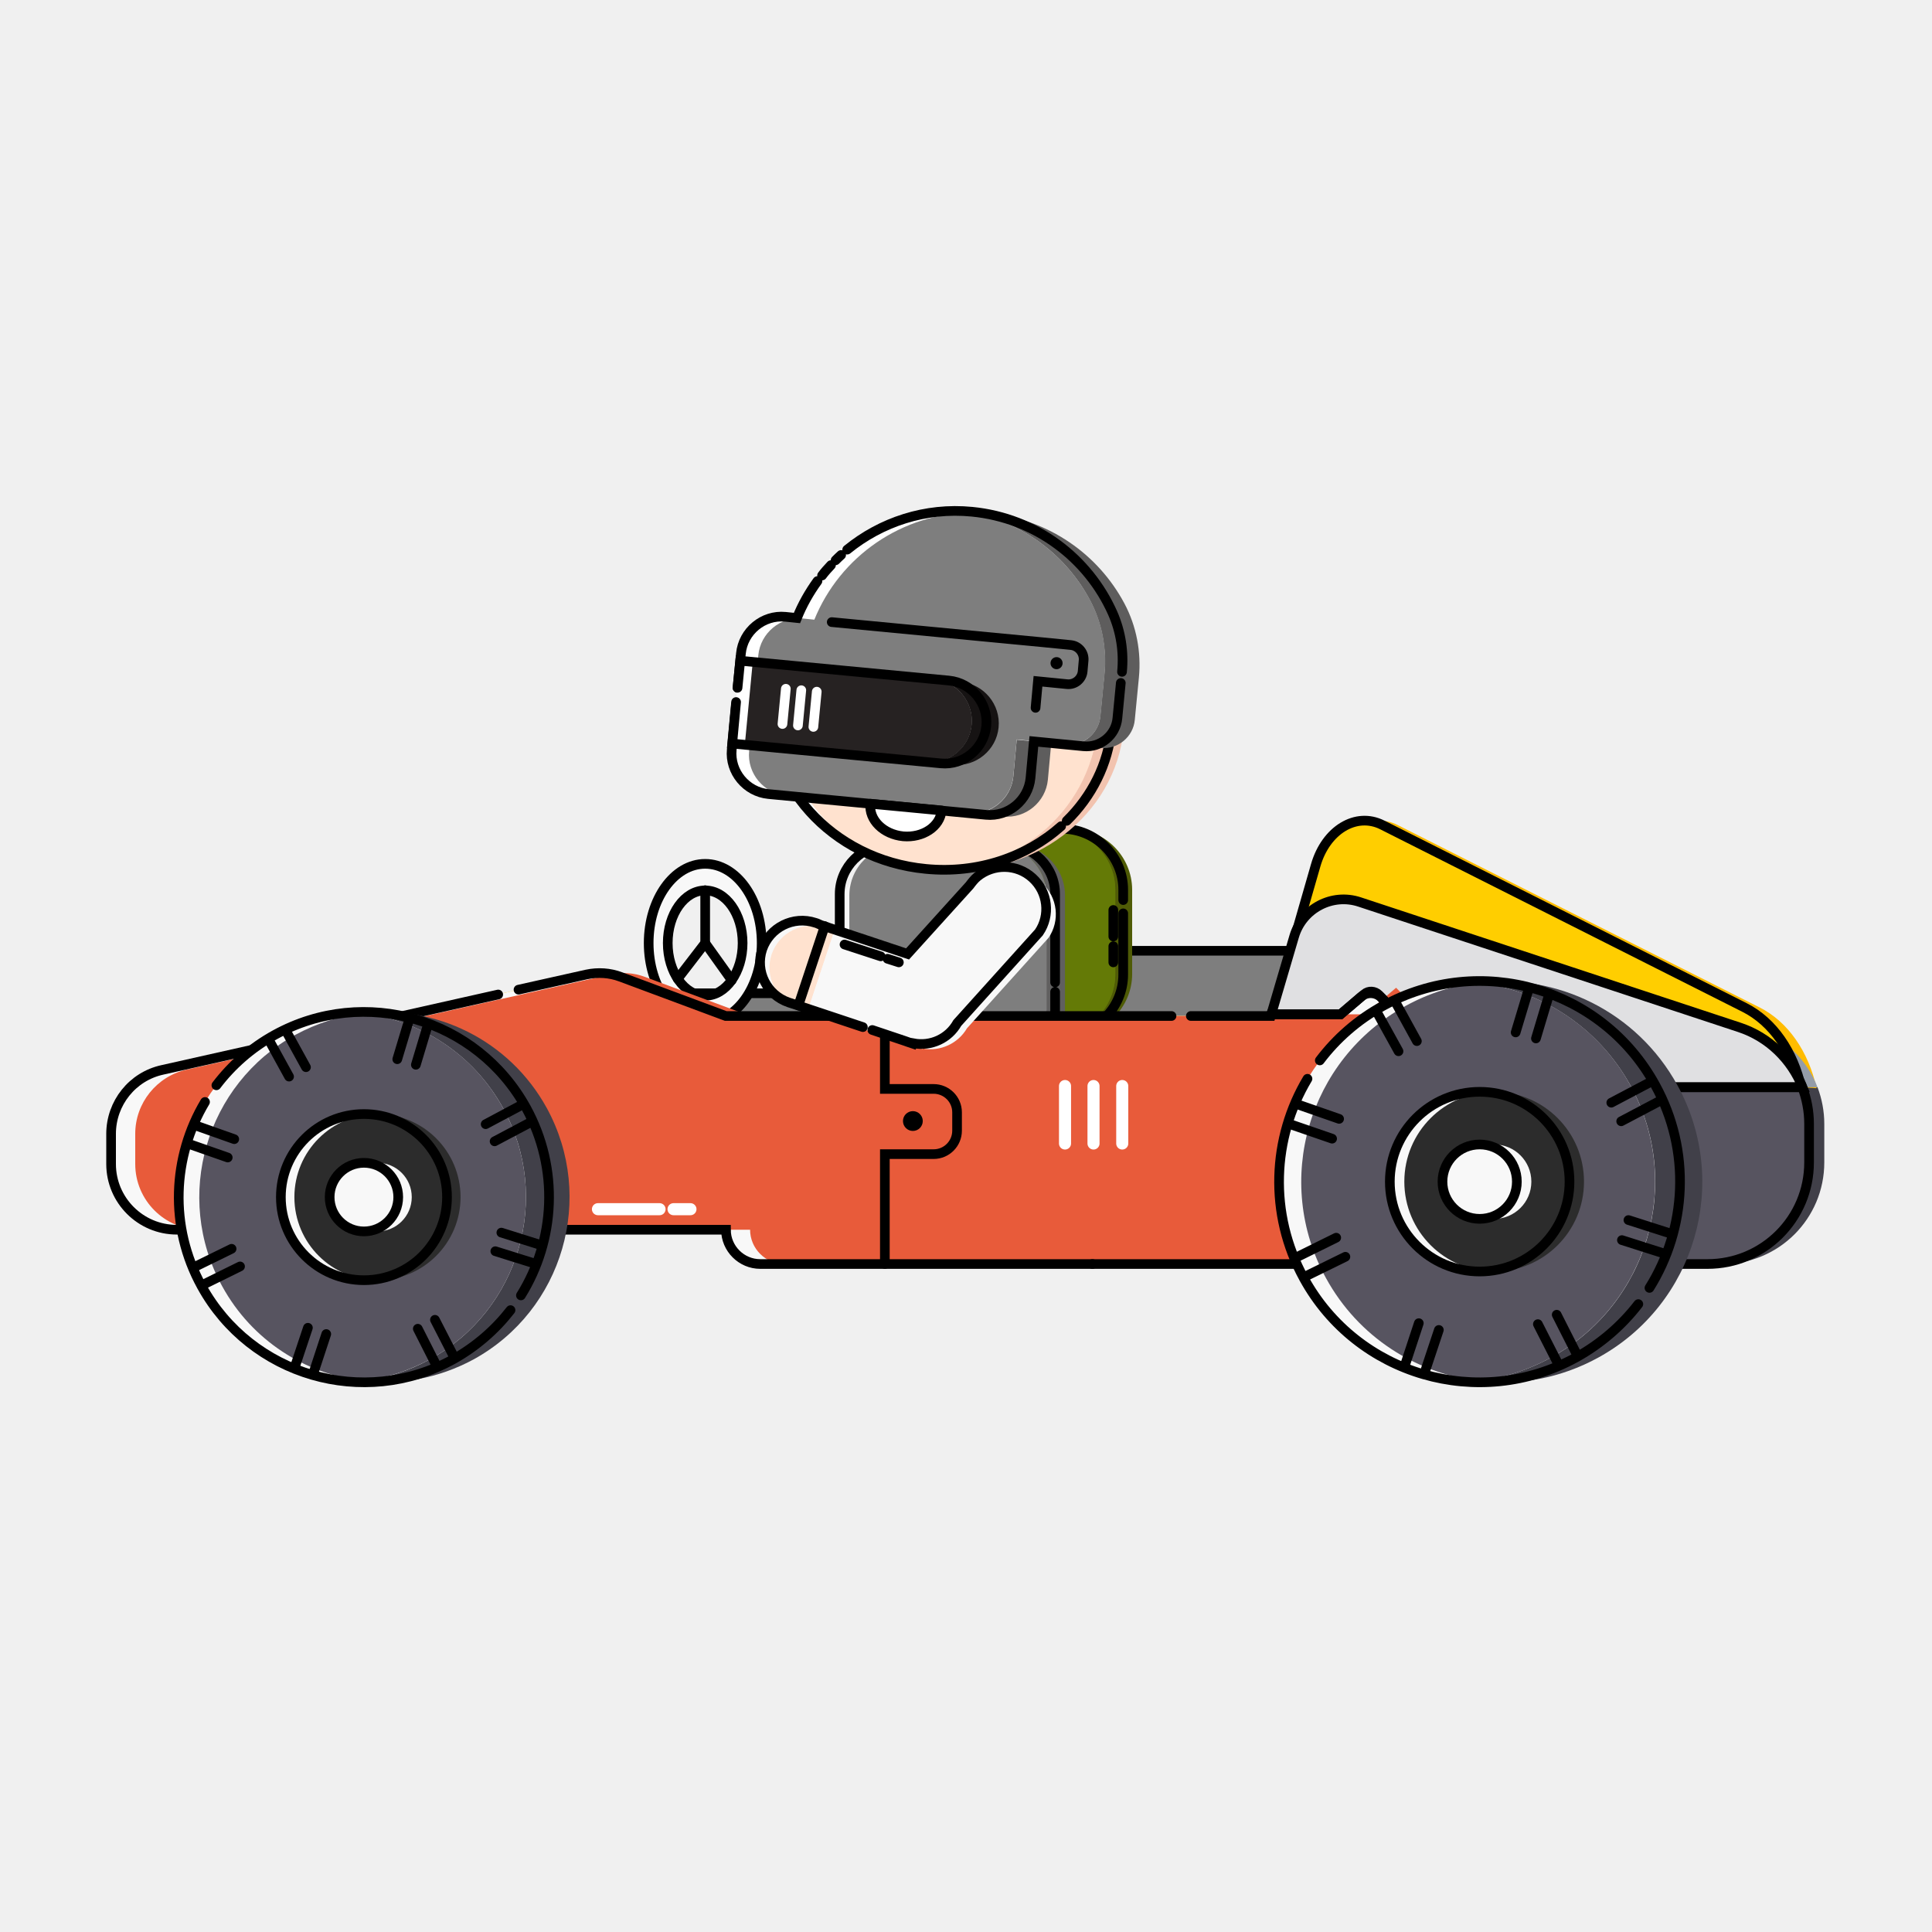
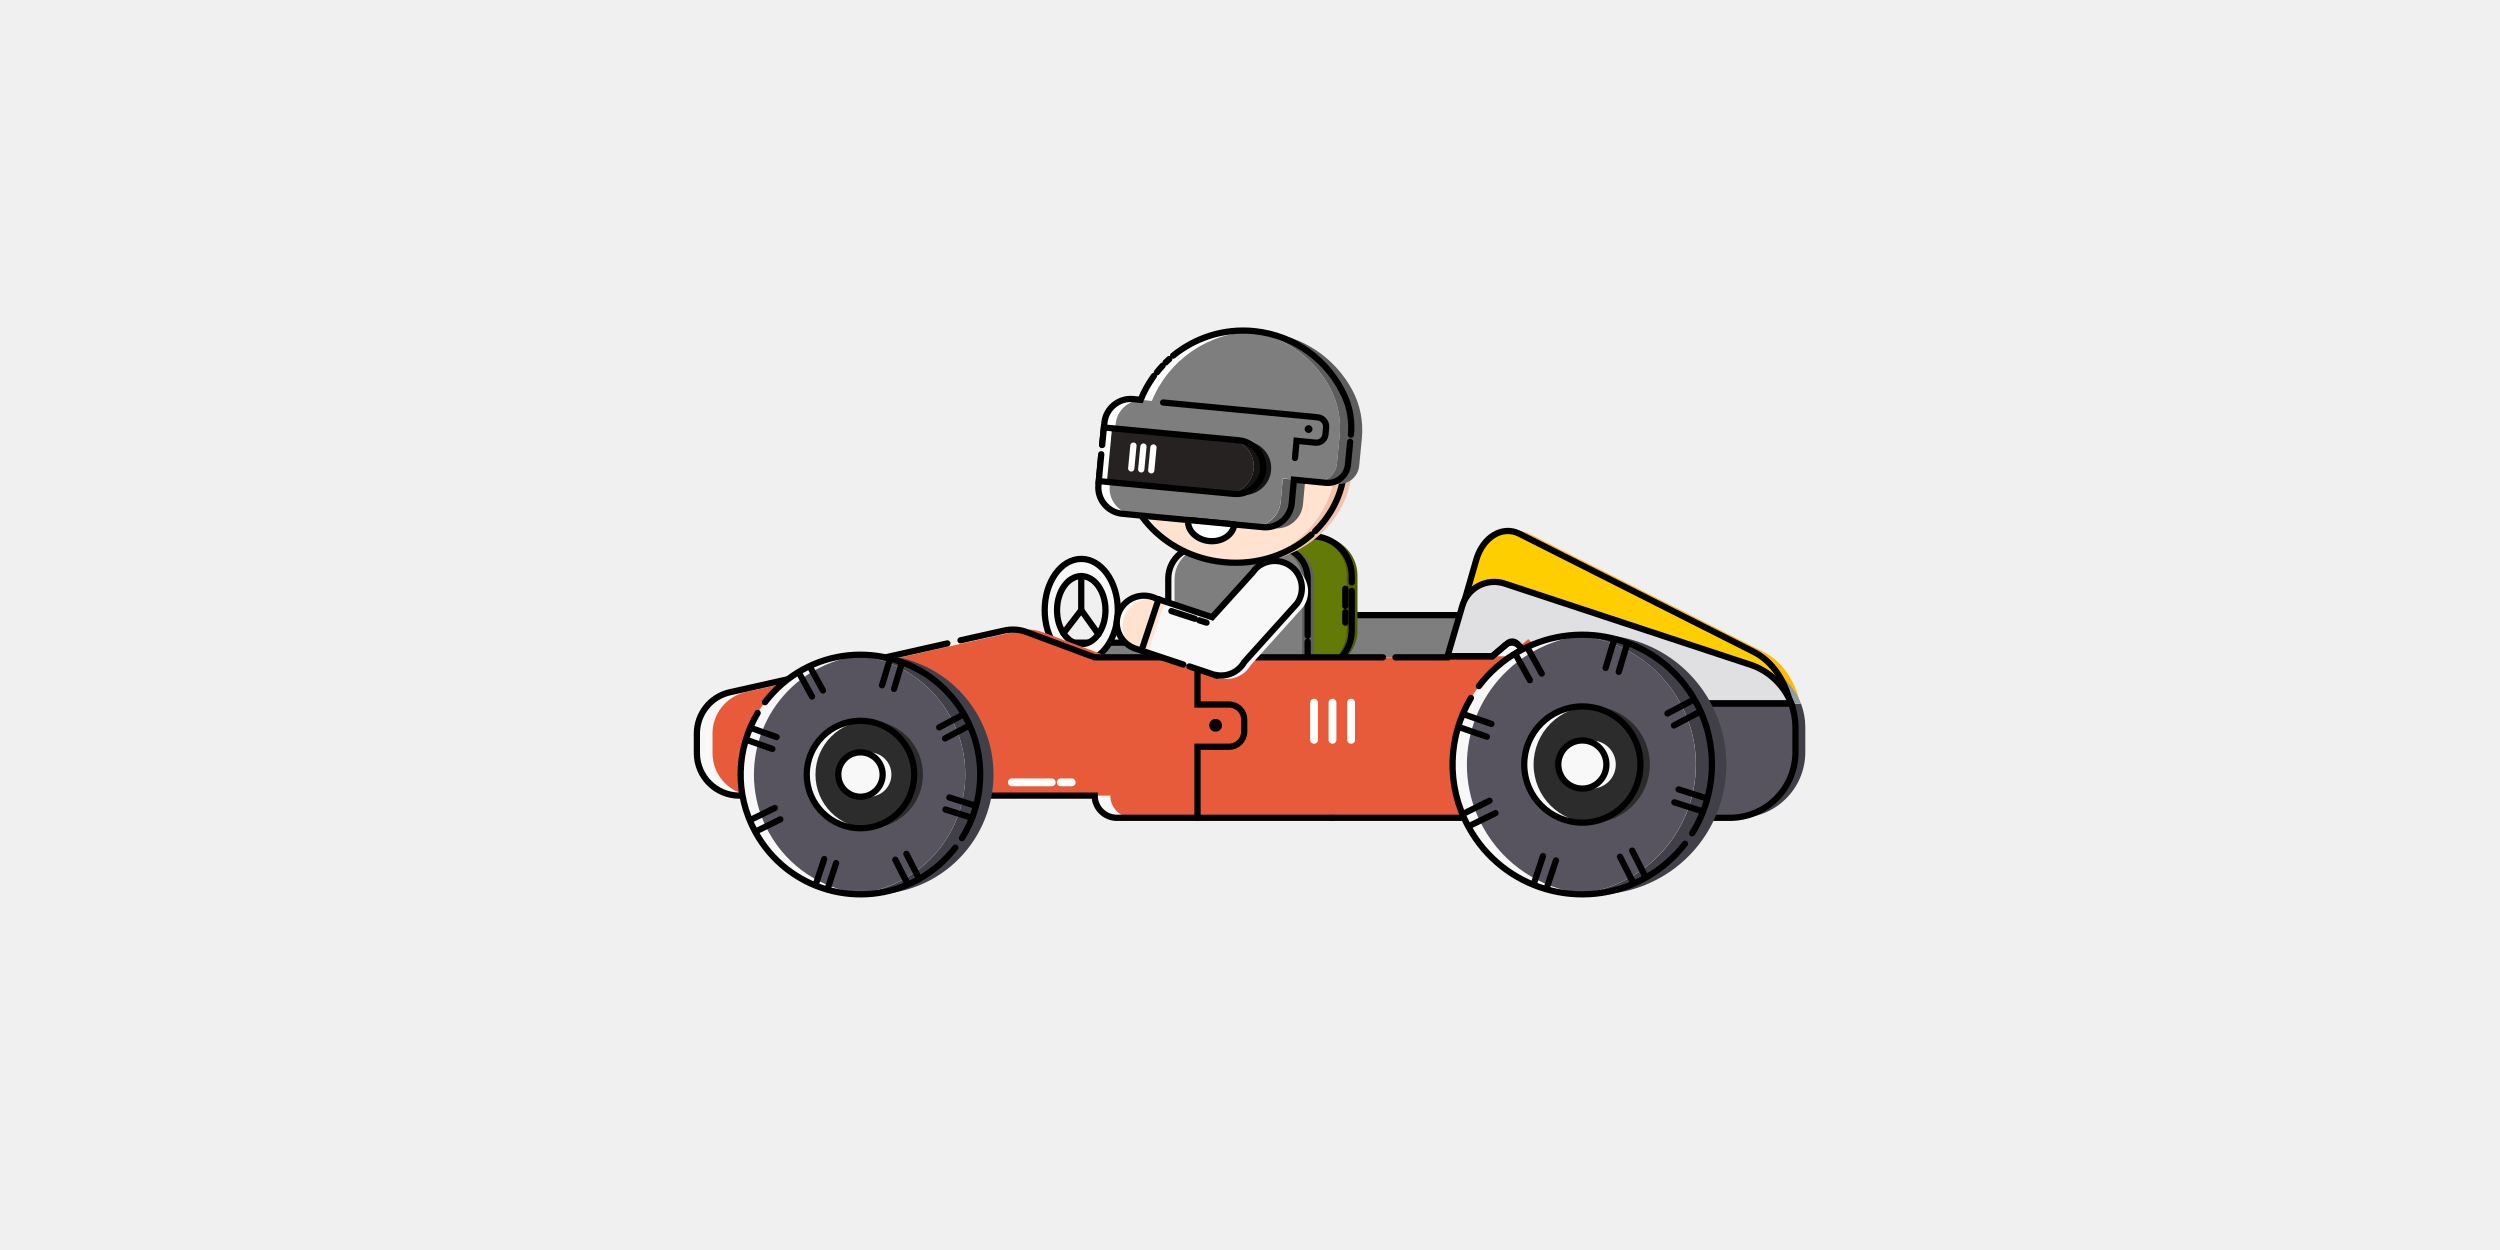
- <svg xmlns="http://www.w3.org/2000/svg" version="1.1" id="图层_1" x="0px" y="0px" viewBox="0 0 800 800" style="enable-background:new 0 0 800 800;" xml:space="preserve">
+ <svg xmlns="http://www.w3.org/2000/svg" width="100" height="50" version="1.1" id="图层_1" x="0px" y="0px" viewBox="0 0 800 800" style="enable-background:new 0 0 800 800;" xml:space="preserve">
  <style type="text/css">
	.st0{fill:#414049;}
	.st1{fill:#FFBC00;}
	.st2{fill:#949CA8;}
	.st3{fill:#7E7E7E;}
	.st4{fill:none;stroke:#000000;stroke-width:4;stroke-linecap:round;stroke-linejoin:round;stroke-miterlimit:10;}
	.st5{fill:#F8F8F8;}
	.st6{fill:#647A06;}
	.st7{fill:#4F5B06;}
	.st8{fill:none;stroke:#000000;stroke-width:4;stroke-linecap:round;stroke-miterlimit:10;}
	.st9{fill:#605F5F;}
	.st10{fill:#FFCE00;}
	.st11{fill:#575460;}
	.st12{fill:#E0E0E2;}
	.st13{fill:#E85B3A;}
	.st14{fill:#FFFFFF;}
	.st15{fill:#F2C3AF;}
	.st16{fill:#FFE2CF;}
	.st17{fill:#5E5D5D;}
	.st18{fill:#161313;}
	.st19{fill:#262222;}
	.st20{fill:#FFFFFF;stroke:#000000;stroke-width:4;stroke-linecap:round;stroke-linejoin:round;stroke-miterlimit:10;}
	.st21{fill:none;stroke:#FFFFFF;stroke-width:4;stroke-linecap:round;stroke-miterlimit:10;}
	.st22{fill:#2C2C2C;}
	.st23{fill:none;stroke:#FFFFFF;stroke-width:5;stroke-linecap:round;stroke-linejoin:round;stroke-miterlimit:10;}
</style>
  <path class="st0" d="M752.6,450.2H614.7v73.2h98.6c23.3,0,42.1-18.8,42.1-42.1v-15.9C755.4,460.1,754.4,455,752.6,450.2z" />
  <path class="st1" d="M728.7,417.2l-150-75.6c-10.9-5.5-23.4,2.1-27.6,16.7l-11.8,41l28.1,1.6l13.5-13.4l36.1,55.2l0.3,0l134.9,7.9  C748.9,435.5,740.4,423.1,728.7,417.2z" />
  <path class="st2" d="M726.5,425.4l-157.2-51.9c-11.4-3.8-23.7,2.7-27.1,14.2l-9.5,32.3h28.7l12.9-11l40.1,41.2h0.3h137.9  C748.2,438.7,738.7,429.4,726.5,425.4z" />
  <polygon class="st3" points="266.7,411.3 418.2,411.3 433.1,393.7 539.6,393.7 536.7,431.9 281.8,439 " />
  <polygon class="st4" points="266.7,411.3 418.2,411.3 433.1,393.7 539.6,393.7 536.7,431.9 281.8,439 " />
  <g>
    <path class="st5" d="M292,357.6c-12.9,0-23.4,14.7-23.4,32.8c0,18.1,10.5,32.8,23.4,32.8c12.9,0,23.4-14.7,23.4-32.8   C315.3,372.3,304.9,357.6,292,357.6z M292,412.3c-8.6,0-15.5-9.8-15.5-21.8c0-12.1,7-21.8,15.5-21.8c8.6,0,15.5,9.8,15.5,21.8   C307.5,402.5,300.5,412.3,292,412.3z" />
    <polyline class="st4" points="292,368.6 292,390.5 280.6,405.3  " />
    <line class="st4" x1="303" y1="405.9" x2="292" y2="390.5" />
    <ellipse class="st4" cx="292" cy="390.5" rx="23.4" ry="32.8" />
    <ellipse class="st4" cx="292" cy="390.5" rx="15.5" ry="21.8" />
  </g>
  <g>
    <path class="st6" d="M439.9,428.7L439.9,428.7c-13.9,0-25.3-11.4-25.3-25.3v-35c0-13.9,11.4-25.3,25.3-25.3h0   c13.9,0,25.3,11.4,25.3,25.3v35C465.1,417.4,453.7,428.7,439.9,428.7z" />
    <path class="st7" d="M443.5,343.2L443.5,343.2c-1.2,0-2.3,0.1-3.5,0.2c12.3,1.7,21.8,12.3,21.8,25v35c0,12.7-9.5,23.3-21.8,25   c1.1,0.2,2.3,0.2,3.5,0.2h0c13.9,0,25.3-11.4,25.3-25.3v-35C468.7,354.5,457.4,343.2,443.5,343.2z" />
    <path class="st6" d="M461.8,403.5v-35c0-12.7-9.5-23.3-21.8-25c-12.3,1.7-21.8,12.3-21.8,25v35c0,12.7,9.5,23.3,21.8,25   C452.3,426.8,461.8,416.2,461.8,403.5z" />
    <path class="st8" d="M465.1,378.2v25.3c0,13.9-11.4,25.3-25.3,25.3h0c-13.9,0-25.3-11.4-25.3-25.3v-35c0-13.9,11.4-25.3,25.3-25.3   h0c13.9,0,25.3,11.4,25.3,25.3v4.2" />
    <line class="st8" x1="461" y1="376.8" x2="461" y2="387.8" />
    <line class="st8" x1="461" y1="391.8" x2="461" y2="398.5" />
  </g>
  <path class="st5" d="M404.9,439h-25.3c-17.6,0-32-14.4-32-32v-25.3c0-17.6,14.4-32,32-32h25.3c17.6,0,32,14.4,32,32v25.3  C436.9,424.6,422.5,439,404.9,439z" />
  <path class="st9" d="M420,349.8h-7.7c11.5,0,21,9.4,21,21v47.3c0,11.5-9.4,21-21,21h7.7c11.5,0,21-9.4,21-21v-47.3  C441,359.2,431.6,349.8,420,349.8z" />
  <path class="st3" d="M433.3,418.1v-47.3c0-11.5-9.4-21-21-21h-39.6c-11.5,0-21,9.4-21,21v47.3c0,11.5,9.4,21,21,21h39.6  C423.9,439,433.3,429.6,433.3,418.1z" />
  <path class="st4" d="M436.9,410.7v7.9c0,11.2-9.2,20.4-20.4,20.4h-48.4c-11.2,0-20.4-9.2-20.4-20.4v-48.4c0-11.2,9.2-20.4,20.4-20.4  h48.4c11.2,0,20.4,9.2,20.4,20.4v36.6" />
  <path class="st3" d="M722.4,417.2l-150-75.6c-10.9-5.5-23.4,2.1-27.6,16.7l-11.8,41l28.1,1.6l13.5-13.4l36.1,55.2l0.3,0l134.9,7.9  C742.6,435.5,734.1,423.1,722.4,417.2z" />
  <path class="st10" d="M722.4,417.2l-150-75.6c-10.9-5.5-23.4,2.1-27.6,16.7l-11.8,41l28.1,1.6l13.5-13.4l36.1,55.2l0.3,0l134.9,7.9  C742.6,435.5,734.1,423.1,722.4,417.2z" />
  <path class="st8" d="M722.4,417.2l-150-75.6c-10.9-5.5-23.4,2.1-27.6,16.7l-11.8,41l28.1,1.6l10.3-10.2c1.8-1.8,4.3-1.5,5.7,0.7  l33.6,51.3l0.3,0l134.9,7.9C742.6,435.5,734.1,423.1,722.4,417.2z" />
  <path class="st3" d="M720.2,425.4L563,373.5c-11.4-3.8-23.7,2.7-27.1,14.2l-9.5,32.3h28.7l12.9-11l40.1,41.2h0.3h137.9  C741.8,438.7,732.4,429.4,720.2,425.4z" />
  <path class="st10" d="M608.1,450.2L568,409l-12.9,11h-28.7l-0.2,0.7H300.5L257,404.5c-4.5-1.7-9.4-2-14.1-1L67.2,442.9  C54.8,445.7,46,456.8,46,469.5V482c0,15,12.2,27.2,27.2,27.2h176.9h50.5c0,7.8,6.4,14.2,14.2,14.2h181.2h112.5v-73.2H608.1z" />
  <path class="st11" d="M746.3,450.2H608.4v73.2H707c23.3,0,42.1-18.8,42.1-42.1v-15.9C749.1,460.1,748.1,455,746.3,450.2z" />
  <path class="st12" d="M720.2,425.4L563,373.5c-11.4-3.8-23.7,2.7-27.1,14.2l-9.5,32.3h28.7l12.9-11l40.1,41.2h0.3h137.9  C741.8,438.7,732.4,429.4,720.2,425.4z" />
  <path class="st5" d="M608.1,450.2L568,409l-12.9,11h-28.7l-0.2,0.7H300.5L257,404.5c-4.5-1.7-9.4-2-14.1-1L67.2,442.9  C54.8,445.7,46,456.8,46,469.5V482c0,15,12.2,27.2,27.2,27.2h176.9h50.5c0,7.8,6.4,14.2,14.2,14.2h181.2h112.5v-73.2H608.1z" />
  <path class="st11" d="M746.3,450.2H608.4v73.2H707c23.3,0,42.1-18.8,42.1-42.1v-15.9C749.1,460.1,748.1,455,746.3,450.2z" />
  <path class="st13" d="M618.2,450.2L578.1,409l-12.9,11h-28.7l-0.2,0.7H310.6l-43.6-16.2c-4.5-1.7-9.4-2-14.1-1L77.3,442.9  c-12.4,2.8-21.3,13.8-21.3,26.6V482c0,15,12.2,27.2,27.2,27.2h176.9h50.5c0,7.8,6.4,14.2,14.2,14.2H506h112.5v-73.2H618.2z" />
  <path class="st8" d="M720.2,425.4L563,373.5c-11.4-3.8-23.7,2.7-27.1,14.2l-9.5,32.3h28.7l9.9-8.4c1.7-1.5,4.3-1.3,5.9,0.3  l37.3,38.3h0.3h137.9C741.8,438.7,732.4,429.4,720.2,425.4z" />
  <path class="st8" d="M485.1,420.7H300.5L257,404.5c-4.5-1.7-9.4-2-14.1-1l-28.2,6.3" />
  <path class="st8" d="M485.1,420.7" />
  <path class="st8" d="M452.3,523.4h43.6h112.5v-73.2h-0.3l-36-37c-2.3-2.4-6.1-2.6-8.6-0.4l-8.4,7.2h-28.7l-0.2,0.7h-33.1" />
  <path class="st8" d="M206.3,411.8l-139,31.2C54.8,445.7,46,456.8,46,469.5V482c0,15,12.2,27.2,27.2,27.2h176.9h50.5  c0,7.8,6.4,14.2,14.2,14.2h137.6" />
  <path class="st8" d="M746.3,450.2H608.4v73.2H707c23.3,0,42.1-18.8,42.1-42.1v-15.9C749.1,460.1,748.1,455,746.3,450.2z" />
  <g>
    <g>
      <ellipse transform="matrix(9.506347e-02 -0.9955 0.9955 9.506347e-02 59.2474 654.6138)" class="st14" cx="389.7" cy="294.7" rx="65.4" ry="71" />
      <path class="st15" d="M400.8,230.1c-1.8-0.2-3.6-0.3-5.4-0.3c36.3,6,62.4,36.8,59.1,71.1c-3.3,34.3-34.7,59.6-71.5,58.6    c1.8,0.3,3.6,0.5,5.4,0.7c39.1,3.7,73.5-22.4,76.9-58.3S439.9,233.9,400.8,230.1z" />
      <ellipse transform="matrix(9.507215e-02 -0.9955 0.9955 9.507215e-02 58.8784 654.1221)" class="st16" cx="389.2" cy="294.7" rx="65.2" ry="65.6" />
      <path class="st8" d="M439.4,342.1c-14.3,12.7-34.4,19.8-56,17.7c-39.1-3.7-67.9-35.9-64.5-71.8c3.4-35.9,37.9-62,76.9-58.3    s67.9,35.9,64.5,71.8c-1.4,15-8.3,28.3-18.6,38.4" />
      <path class="st14" d="M402.5,211.9c-32-3.1-61.1,15.6-72.6,44l-4.8-0.5c-9.2-0.9-17.5,6-18.4,15.2l-3.8,39.7    c-0.9,9.2,6,17.5,15.2,18.4l90.1,8.6c9.2,0.9,17.5-6,18.4-15.2l1.4-15.2l20.5,2c7.1,0.7,13.5-4.6,14.1-11.7l1.7-17.5    c1-10.6-1-21.3-6-30.6C447.6,228.9,427.1,214.3,402.5,211.9z" />
      <path class="st17" d="M465.6,249.9c-10.8-20.3-31.3-34.9-55.9-37.3c-2.4-0.2-4.8-0.3-7.2-0.3c21.4,4.2,39.1,17.9,48.8,36.2    c5,9.4,7,20.1,6,30.6l-1.7,17.5c-0.7,7.1-7,12.4-14.1,11.7l14.3,1.4c7.1,0.7,13.5-4.6,14.1-11.7l1.7-17.5    C472.6,270,470.6,259.3,465.6,249.9z" />
      <path class="st17" d="M419.6,321.5c-0.9,9.2-9.2,16.1-18.4,15.2l14.3,1.4c9.2,0.9,17.5-6,18.4-15.2l1.4-15.2l-14.3-1.4    L419.6,321.5z" />
      <path class="st3" d="M455.7,296.6l1.7-17.5c1-10.6-1-21.3-6-30.6c-9.8-18.3-27.4-32-48.8-36.2c-29.1,0.1-54.8,18.1-65.4,44.3    l-4.8-0.5c-9.2-0.9-17.5,6-18.4,15.2l-3.8,39.7c-0.9,9.2,6,17.5,15.2,18.4l75.8,7.2c9.2,0.9,17.5-6,18.4-15.2l1.4-15.2l14.3,1.4    l6.2,0.6C448.6,309,455,303.7,455.7,296.6z" />
      <path class="st8" d="M338.5,240.6c-3.4,4.7-6.3,9.8-8.5,15.3l-4.8-0.5c-9.2-0.9-17.5,6-18.4,15.2l-1.4,14.2" />
      <path class="st8" d="M344.1,234c-1.3,1.4-2.6,2.8-3.7,4.3" />
      <path class="st8" d="M348.3,229.8c-0.8,0.7-1.5,1.4-2.3,2.2" />
      <path class="st8" d="M464.6,278.2c0.8-8.3-0.5-16.7-3.9-24.4c-10.1-22.6-31.7-39.3-58.2-41.9c-19.4-1.9-37.7,4.3-51.7,15.7" />
      <path class="st8" d="M304.8,291.5l-1.8,18.9c-0.9,9.2,6,17.5,15.2,18.4l90.1,8.6c9.2,0.9,17.5-6,18.4-15.2l1.4-15.2l20.5,2    c7.1,0.7,13.5-4.6,14.1-11.7l1.4-14.5" />
      <path class="st14" d="M394.2,316.7l-91-8.7l3.3-34.4l91,8.7c6.9,0.7,12,6.9,11.4,13.8l-0.9,9.2    C407.3,312.2,401.1,317.3,394.2,316.7z" />
      <path class="st18" d="M398,282.4l-11.2-1.1c9.4,0.9,16.4,9.4,15.5,18.8v0c-0.9,9.4-9.4,16.4-18.8,15.5l11.2,1.1    c9.4,0.9,17.9-6.1,18.8-15.5v0C414.4,291.7,407.4,283.3,398,282.4z" />
      <path class="st19" d="M402.4,300.1L402.4,300.1c0.9-9.4-6.1-17.9-15.5-18.8l-75.2-7.2l-3.3,34.4l75.2,7.2    C393,316.6,401.5,309.6,402.4,300.1z" />
      <path class="st8" d="M305.6,283.3" />
      <path class="st8" d="M305.4,284.8l1.1-11.2l86.4,8.2c9.4,0.9,16.4,9.4,15.5,18.8v0c-0.9,9.4-9.4,16.4-18.8,15.5l-86.4-8.2    l1.6-17.2" />
      <path class="st8" d="M428.8,293.1l1-11l12.1,1.2c3.2,0.3,6.1-2.1,6.4-5.3l0.4-4.5c0.3-3.2-2.1-6.1-5.3-6.4l-12.1-1.2l-86.9-8.3" />
      <path class="st20" d="M389.9,335.6c-0.6,6.7-7.8,11.4-15.9,10.7c-8.2-0.8-14.3-6.8-13.6-13.5L389.9,335.6z" />
      <circle cx="437.5" cy="274.6" r="2.5" />
    </g>
    <line class="st21" x1="325.4" y1="285.2" x2="324" y2="299.8" />
    <line class="st21" x1="331.8" y1="285.8" x2="330.4" y2="300.4" />
    <line class="st21" x1="338.2" y1="286.4" x2="336.8" y2="301" />
  </g>
  <g>
    <circle class="st5" cx="150.7" cy="495.7" r="76.7" />
    <path class="st0" d="M226.4,458.8c-15.5-28.2-46.1-42.8-76.3-39.2c23.7,2.8,45.8,16.7,58.2,39.2c20.4,37.1,6.8,83.7-30.3,104.1   c-8.9,4.9-18.3,7.8-27.8,8.9c15.3,1.8,31.3-1,45.9-8.9C233.2,542.5,246.7,495.9,226.4,458.8z" />
    <path class="st11" d="M208.3,458.8c-12.4-22.6-34.5-36.4-58.2-39.2c-9.5,1.1-18.9,4.1-27.8,8.9c-37.1,20.4-50.7,67-30.3,104.1   c12.4,22.6,34.5,36.4,58.2,39.2c9.5-1.1,18.9-4.1,27.8-8.9C215.1,542.5,228.7,495.9,208.3,458.8z" />
    <path class="st8" d="M211.4,542.5c-6.3,8.1-14.3,15.1-23.8,20.4c-37.1,20.4-83.7,6.8-104.1-30.3c-13.6-24.7-12.1-53.7,1.4-76.3" />
    <path class="st8" d="M89.6,449.4c6.3-8.3,14.4-15.5,24.2-20.9c37.1-20.4,83.7-6.8,104.1,30.3c13.8,25.2,12,54.8-2.2,77.6" />
    <circle class="st5" cx="150.7" cy="495.7" r="34.4" />
    <circle class="st5" cx="150.7" cy="495.7" r="14.2" />
    <circle class="st22" cx="156.3" cy="495.7" r="34.4" />
    <circle class="st5" cx="150.7" cy="495.7" r="14.2" />
    <g>
      <line class="st8" x1="111.5" y1="430.9" x2="119.7" y2="445.8" />
      <line class="st8" x1="118.5" y1="427" x2="126.7" y2="441.9" />
    </g>
    <g>
      <line class="st8" x1="169.4" y1="422.3" x2="164.5" y2="438.6" />
      <line class="st8" x1="177.1" y1="424.6" x2="172.2" y2="440.9" />
    </g>
    <g>
      <line class="st8" x1="216.1" y1="457.5" x2="201.1" y2="465.5" />
      <line class="st8" x1="219.9" y1="464.6" x2="204.8" y2="472.6" />
    </g>
    <g>
      <line class="st8" x1="223.8" y1="515.5" x2="207.6" y2="510.4" />
      <line class="st8" x1="221.4" y1="523.2" x2="205.1" y2="518.1" />
    </g>
    <g>
      <line class="st8" x1="187.9" y1="561.7" x2="180.1" y2="546.5" />
      <line class="st8" x1="180.7" y1="565.4" x2="173" y2="550.2" />
    </g>
    <g>
      <line class="st8" x1="129.8" y1="568.5" x2="135.1" y2="552.4" />
      <line class="st8" x1="122.1" y1="566" x2="127.5" y2="549.8" />
    </g>
    <g>
      <line class="st8" x1="84.2" y1="531.9" x2="99.4" y2="524.4" />
      <line class="st8" x1="80.6" y1="524.6" x2="95.9" y2="517.1" />
    </g>
    <g>
      <line class="st8" x1="78.3" y1="473.7" x2="94.3" y2="479.3" />
      <line class="st8" x1="80.9" y1="466" x2="97" y2="471.7" />
    </g>
    <circle class="st8" cx="150.7" cy="495.7" r="34.4" />
    <circle class="st5" cx="156.3" cy="495.7" r="14.2" />
    <circle class="st8" cx="150.7" cy="495.7" r="14.2" />
  </g>
  <g>
    <path class="st8" d="M366.4,523.4v-45.5h20.2c5.4,0,9.7-4.4,9.7-9.7v-7.6c0-5.4-4.4-9.7-9.7-9.7h-20.2v-30.1" />
    <circle cx="378" cy="464.2" r="4.1" />
  </g>
  <g>
    <g>
      <path class="st5" d="M339.8,382.9c-0.7-0.3-1.4-0.7-2.2-0.9c-9.1-3-18.9,1.9-22,11c-3,9.1,1.9,18.9,11,22l4,1.3l10.9-32.8    L339.8,382.9z" />
      <path class="st5" d="M396.4,423.6l34-37.4l-0.1-0.1c4.8-7,3.8-16.7-2.7-22.6c-6.5-5.9-16.2-5.9-22.8-0.5l0,0    c-0.6,0.5-1.2,1.1-1.7,1.7c-0.5,0.6-1,1.2-1.5,1.9L375.8,395l-34.3-11.5l-10.9,32.8l44,14.7c0.6,0.2,1.1,0.4,1.7,0.6l1.8,0.6    l0.1-0.2C385.5,433.4,392.8,430,396.4,423.6z" />
      <path class="st16" d="M343.7,385.1c-0.7-0.3-1.4-0.7-2.2-0.9c-9.1-3-18.9,1.9-22,11c-3,9.1,1.9,18.9,11,22l4,1.3l10.9-32.8    L343.7,385.1z" />
      <path class="st5" d="M400.4,425.8l33.8-37.5c4.8-7,3.8-16.7-2.7-22.6c-6.5-5.9-16.2-5.9-22.8-0.5l0,0c-0.6,0.5-1.2,1.1-1.7,1.7    c-0.5,0.6-1,1.2-1.5,1.9l-25.8,28.4l-34.3-11.5l-10.9,32.8l44,14.7c0.6,0.2,1.1,0.4,1.7,0.6l1.8,0.6l0.1-0.2    C389.4,435.5,396.7,432.1,400.4,425.8z" />
      <path class="st8" d="M361.2,426.5l13.4,4.5c0.6,0.2,1.1,0.4,1.7,0.6l1.8,0.6l0.1-0.2c7.3,1.4,14.6-2,18.2-8.4l33.8-37.5    c4.8-7,3.8-16.7-2.7-22.6c-6.5-5.9-16.2-5.9-22.8-0.5l0,0c-0.6,0.5-1.2,1.1-1.7,1.7c-0.5,0.6-1,1.2-1.5,1.9L375.8,395l-36-12    c-0.7-0.3-1.4-0.7-2.2-0.9c-9.1-3-18.9,1.9-22,11c-3,9.1,1.9,18.9,11,22l4,1.3l26.7,8.9" />
      <line class="st8" x1="330.6" y1="416.3" x2="341.5" y2="383.5" />
    </g>
    <line class="st8" x1="349.7" y1="391.1" x2="364.7" y2="396" />
    <line class="st8" x1="367.5" y1="397" x2="372.2" y2="398.5" />
  </g>
  <g>
    <circle class="st5" cx="612.7" cy="489.3" r="83" />
    <path class="st0" d="M694.6,449.4c-16.8-30.6-50-46.4-82.6-42.5c25.7,3.1,49.6,18.1,63.1,42.5c22.1,40.2,7.4,90.7-32.8,112.7   c-9.6,5.3-19.9,8.5-30.1,9.7c16.6,2,33.9-1,49.7-9.7C702,540,716.7,489.6,694.6,449.4z" />
    <path class="st11" d="M675.1,449.4c-13.4-24.4-37.3-39.4-63.1-42.5c-10.3,1.2-20.5,4.4-30.1,9.7c-40.2,22.1-54.9,72.5-32.8,112.7   c13.4,24.4,37.3,39.4,63.1,42.5c10.3-1.2,20.5-4.4,30.1-9.7C682.5,540,697.1,489.6,675.1,449.4z" />
    <path class="st8" d="M678.4,540c-6.8,8.8-15.5,16.4-25.8,22.1c-40.2,22.1-90.7,7.4-112.7-32.8c-14.7-26.8-13.1-58.2,1.5-82.6" />
    <path class="st8" d="M546.5,439.1c6.8-9,15.6-16.8,26.2-22.6c40.2-22.1,90.7-7.4,112.7,32.8c15,27.3,13,59.4-2.4,84" />
    <circle class="st5" cx="612.7" cy="489.3" r="37.2" />
    <circle class="st5" cx="612.7" cy="489.3" r="15.4" />
    <circle class="st22" cx="618.7" cy="489.3" r="37.2" />
    <circle class="st5" cx="612.7" cy="489.3" r="15.4" />
    <g>
      <line class="st8" x1="570.2" y1="419.2" x2="579.1" y2="435.3" />
      <line class="st8" x1="577.8" y1="414.9" x2="586.7" y2="431.1" />
    </g>
    <g>
      <line class="st8" x1="632.9" y1="409.9" x2="627.6" y2="427.5" />
      <line class="st8" x1="641.3" y1="412.3" x2="636" y2="430" />
    </g>
    <g>
      <line class="st8" x1="683.5" y1="448" x2="667.2" y2="456.6" />
      <line class="st8" x1="687.6" y1="455.7" x2="671.3" y2="464.3" />
    </g>
    <g>
      <line class="st8" x1="691.8" y1="510.8" x2="674.3" y2="505.2" />
      <line class="st8" x1="689.2" y1="519.1" x2="671.6" y2="513.5" />
    </g>
    <g>
      <line class="st8" x1="652.9" y1="560.8" x2="644.6" y2="544.4" />
      <line class="st8" x1="645.2" y1="564.8" x2="636.8" y2="548.3" />
    </g>
    <g>
      <line class="st8" x1="590" y1="568.1" x2="595.8" y2="550.7" />
      <line class="st8" x1="581.7" y1="565.5" x2="587.5" y2="547.9" />
    </g>
    <g>
      <line class="st8" x1="540.6" y1="528.5" x2="557.1" y2="520.4" />
      <line class="st8" x1="536.7" y1="520.7" x2="553.3" y2="512.5" />
    </g>
    <g>
      <line class="st8" x1="534.2" y1="465.5" x2="551.6" y2="471.5" />
      <line class="st8" x1="537" y1="457.2" x2="554.5" y2="463.3" />
    </g>
    <circle class="st8" cx="612.7" cy="489.3" r="37.2" />
    <circle class="st5" cx="618.7" cy="489.3" r="15.4" />
    <circle class="st8" cx="612.7" cy="489.3" r="15.4" />
  </g>
  <line class="st23" x1="247.6" y1="500.7" x2="273.1" y2="500.7" />
  <line class="st23" x1="278.9" y1="500.7" x2="285.9" y2="500.7" />
  <g>
    <line class="st23" x1="441" y1="449.7" x2="441" y2="473.5" />
    <line class="st23" x1="452.8" y1="449.7" x2="452.8" y2="473.5" />
    <line class="st23" x1="464.7" y1="449.7" x2="464.7" y2="473.5" />
  </g>
</svg>
